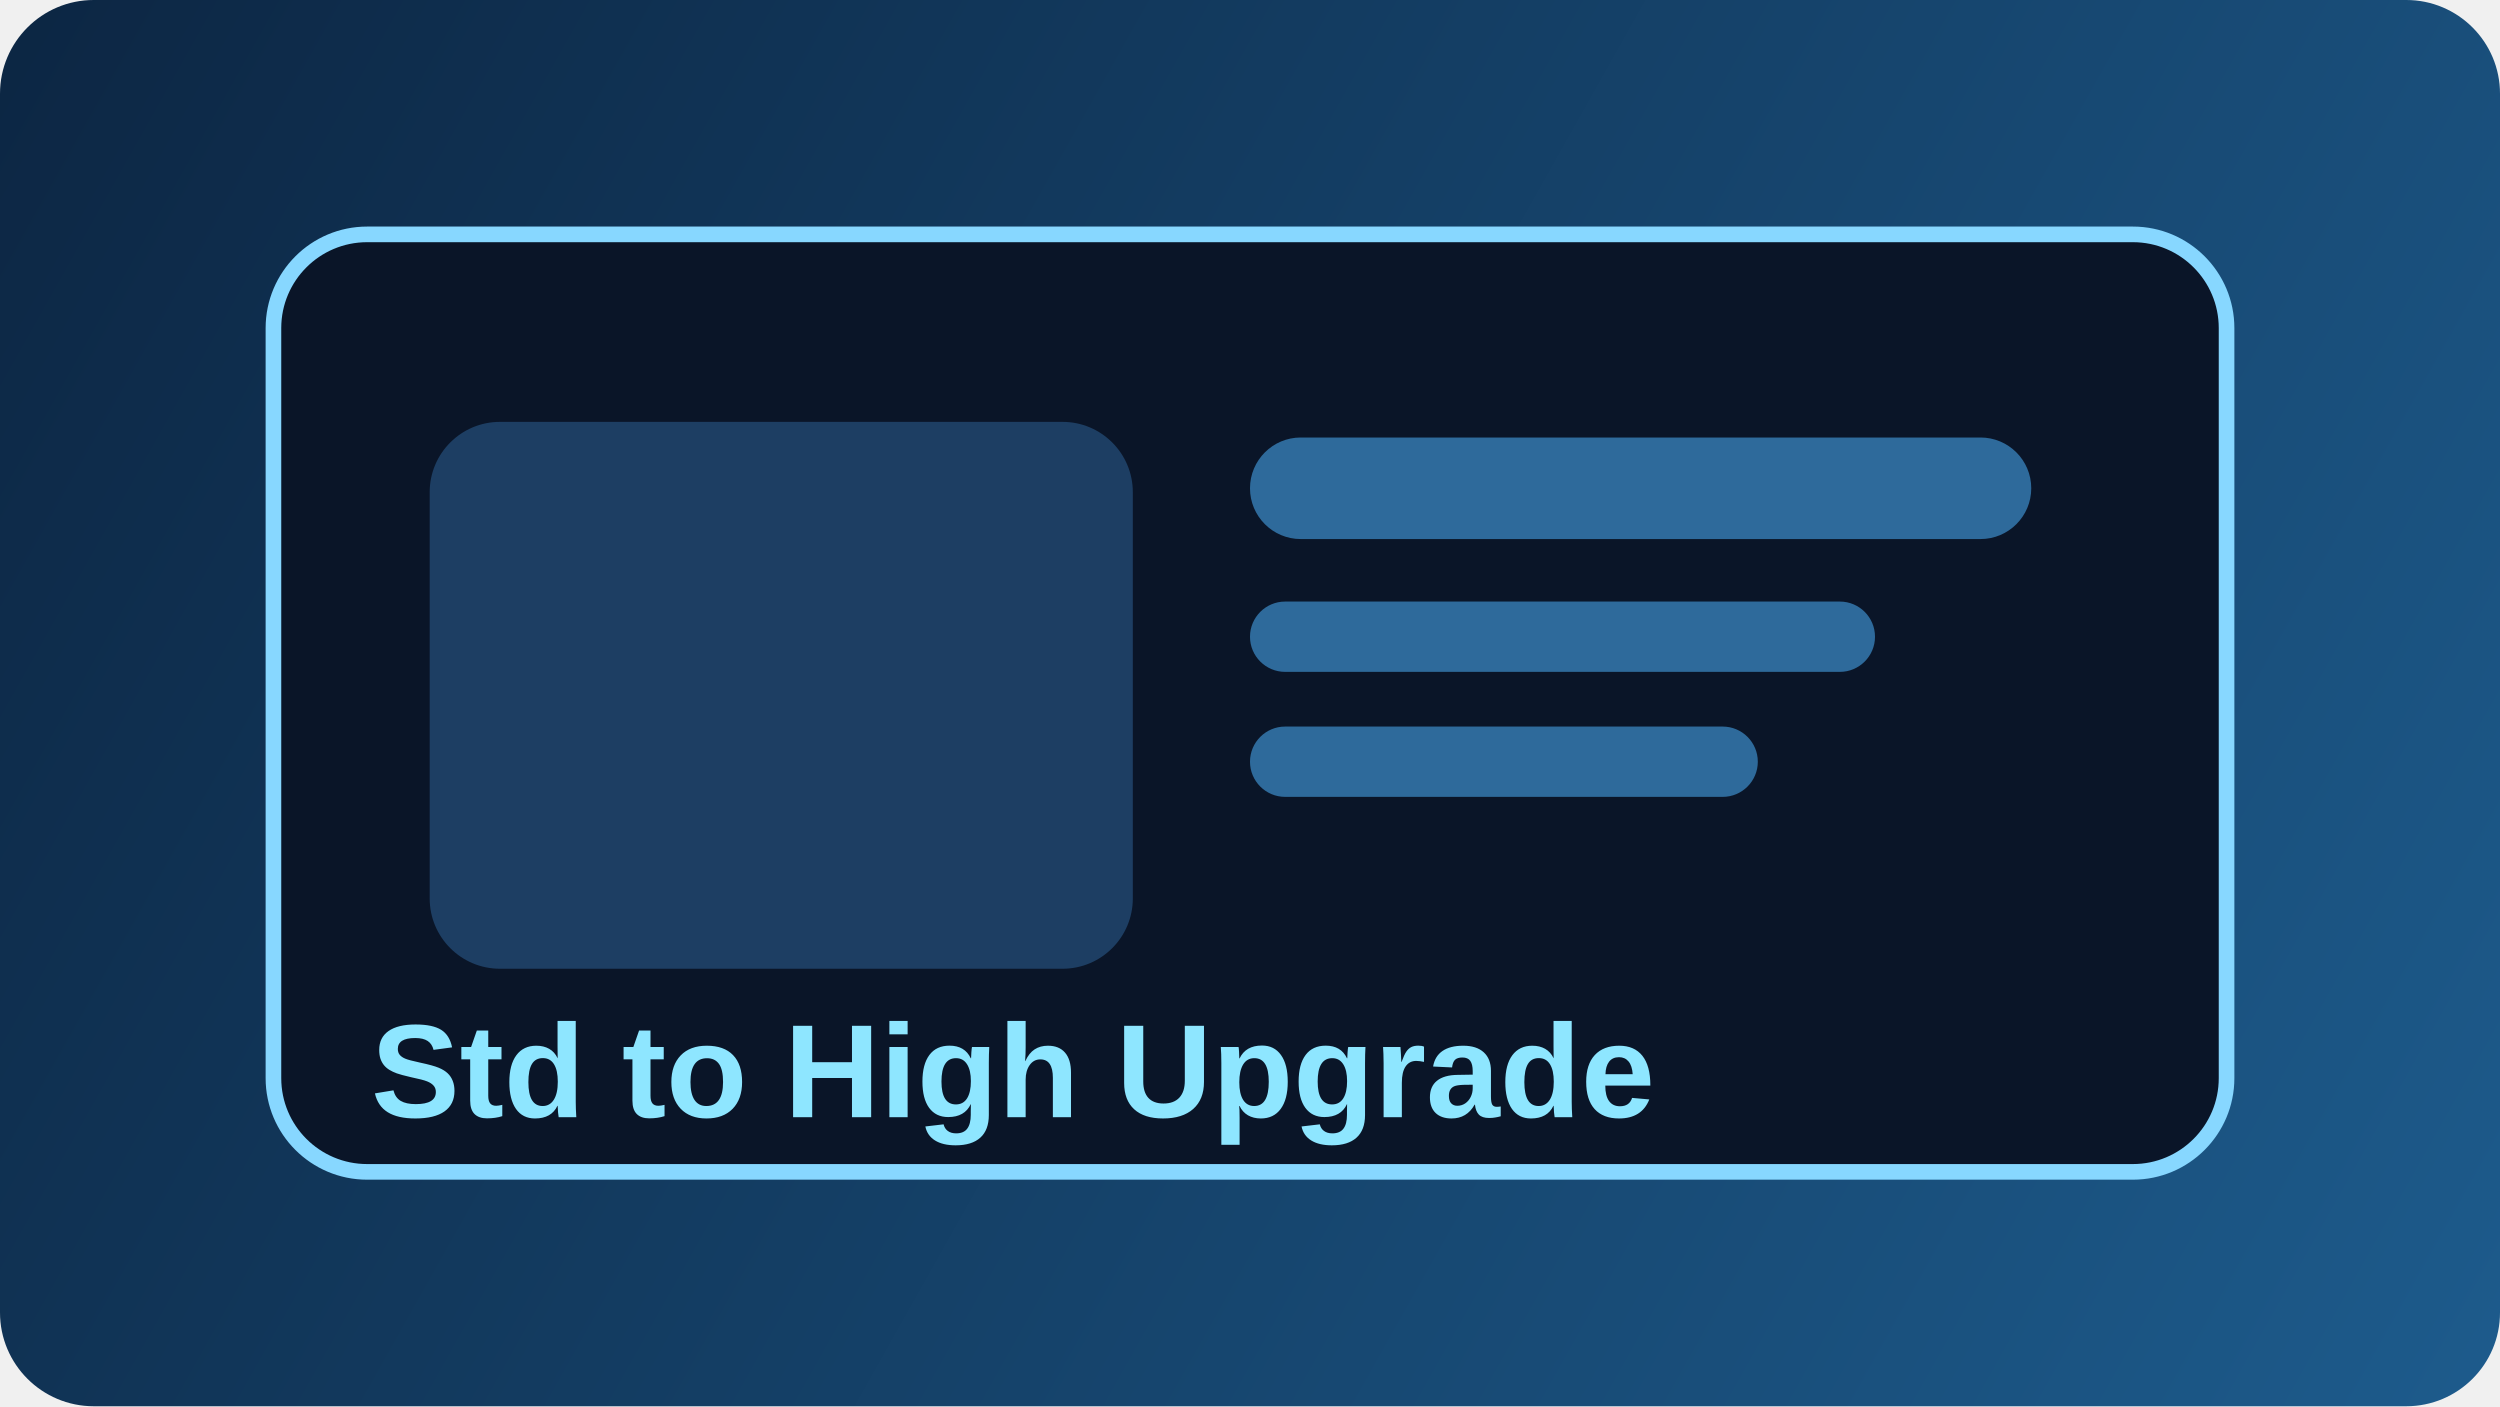
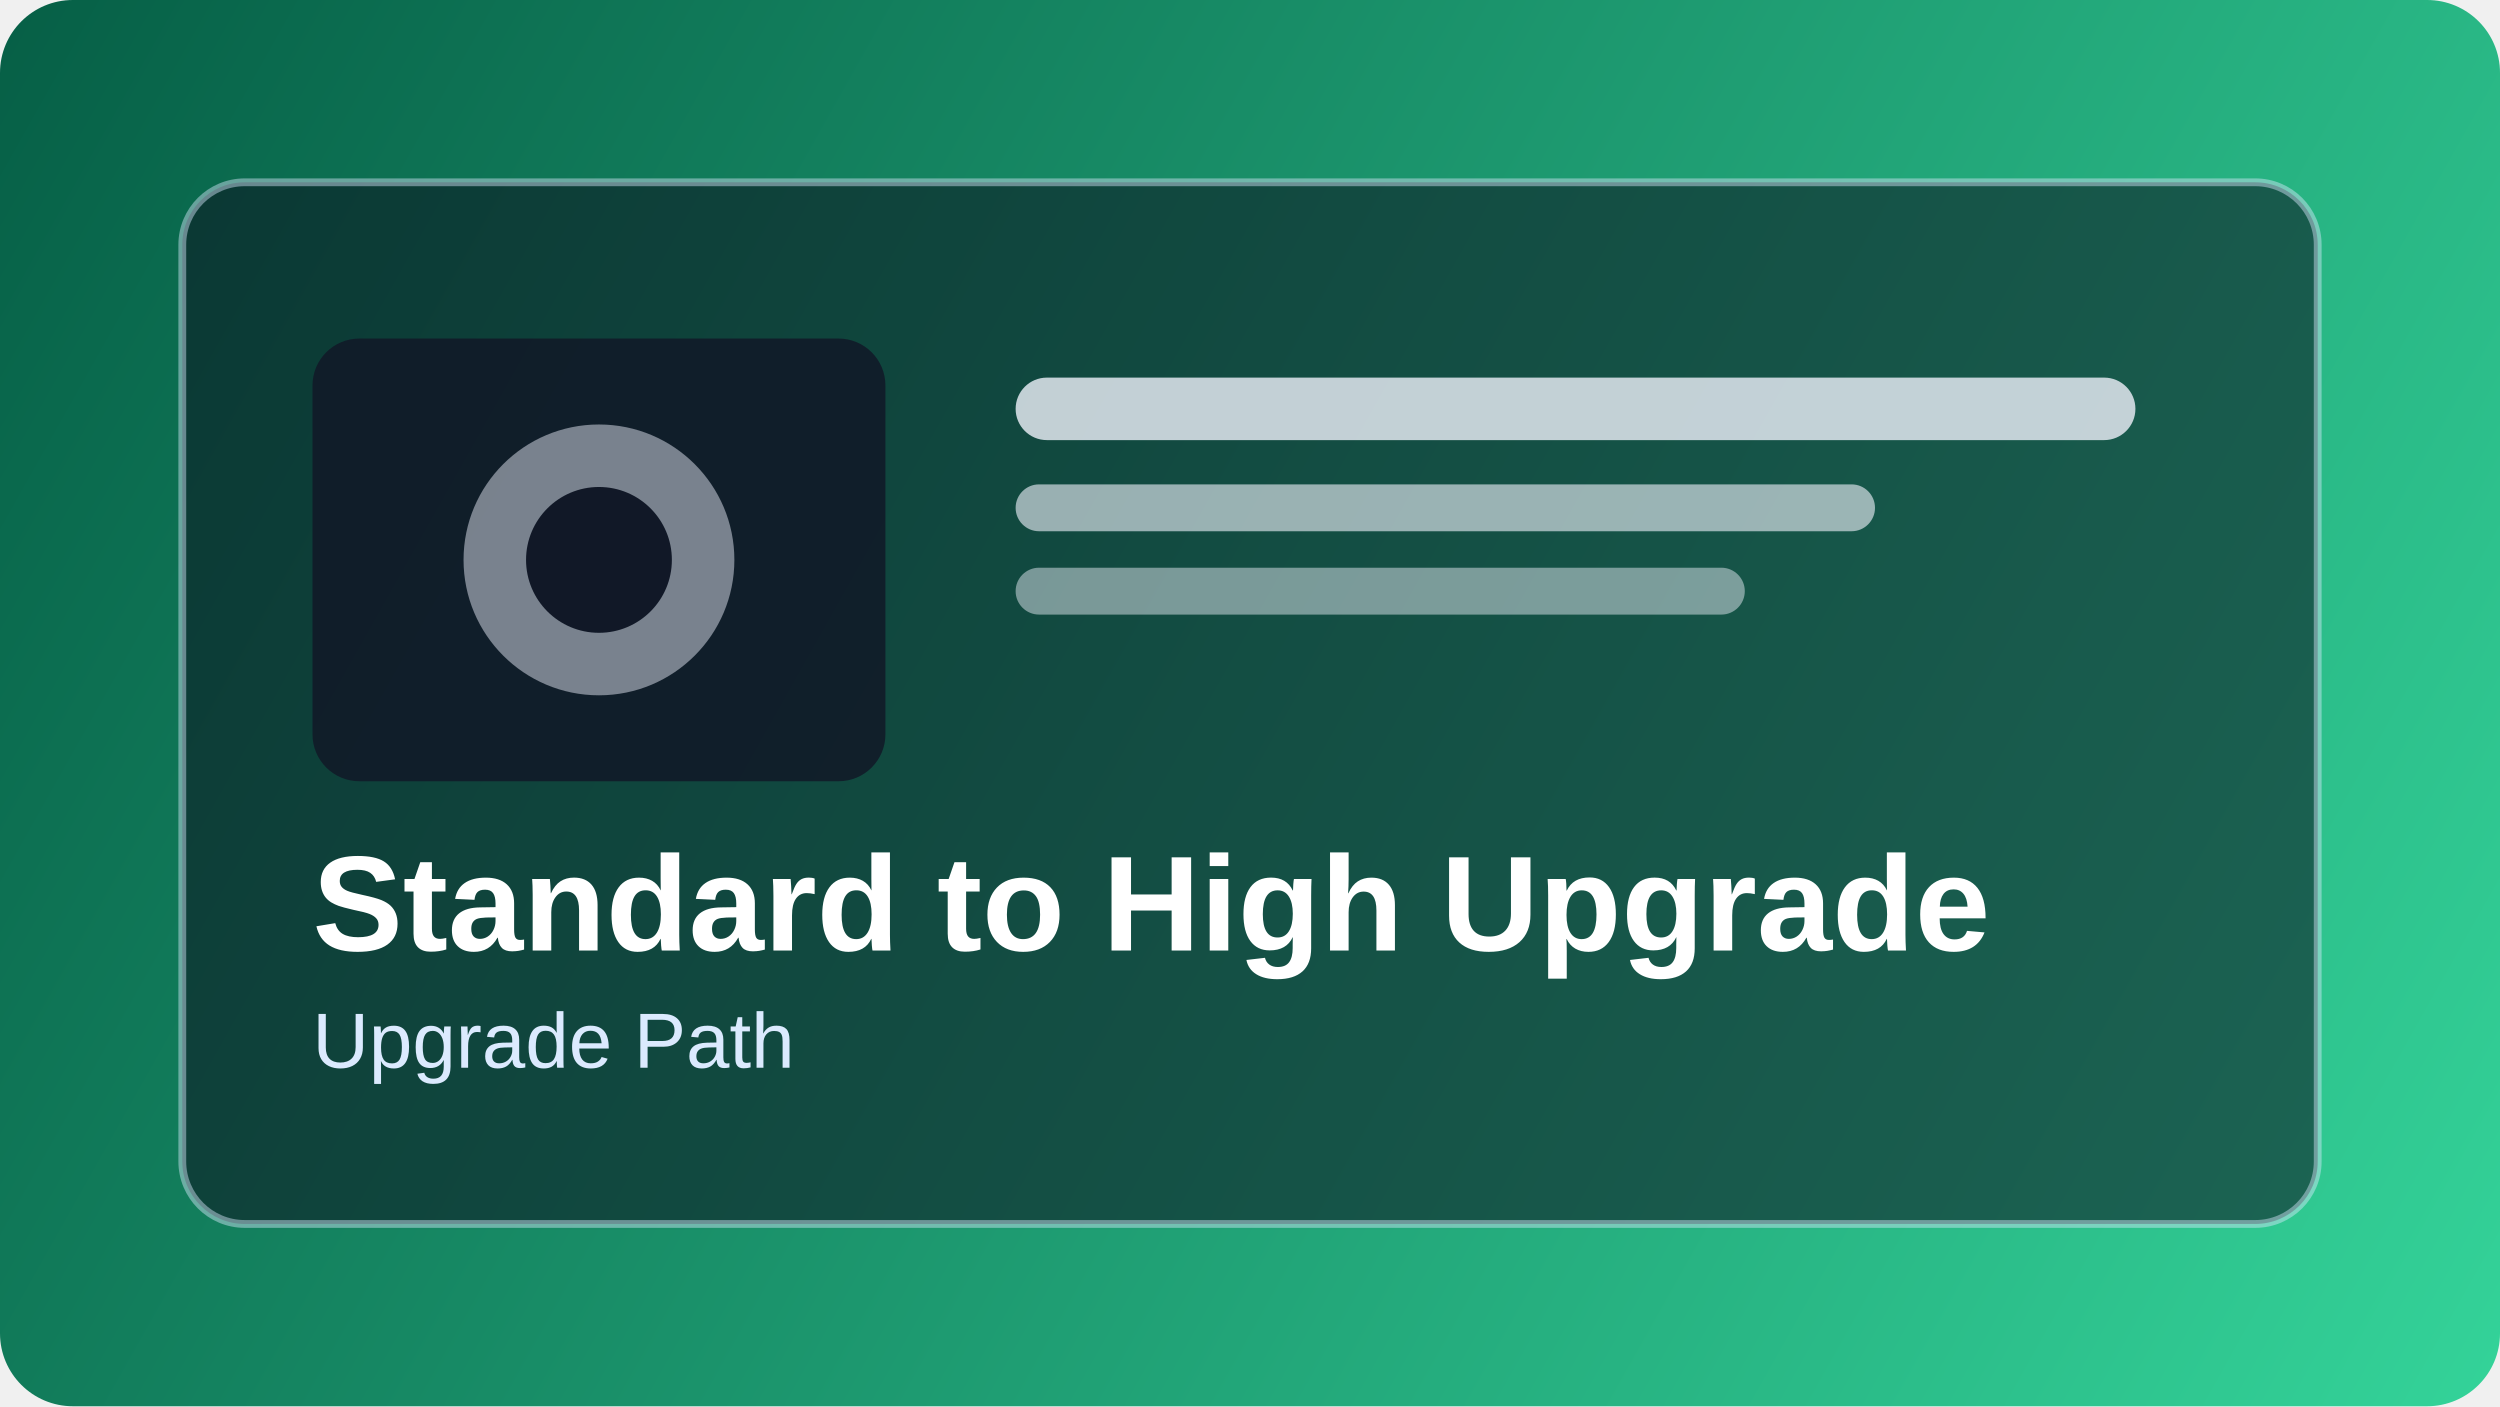
- <svg xmlns="http://www.w3.org/2000/svg" width="640" height="360" viewBox="0 0 640 360" fill="none">
+ <svg xmlns="http://www.w3.org/2000/svg" width="960" height="540" viewBox="0 0 960 540" fill="none">
  <defs>
-     <linearGradient id="g" x1="0" y1="0" x2="640" y2="360" gradientUnits="userSpaceOnUse">
-       <stop stop-color="#0C2643" />
-       <stop offset="1" stop-color="#1D5B8C" />
+     <linearGradient id="bg" x1="0" y1="0" x2="960" y2="540" gradientUnits="userSpaceOnUse">
+       <stop stop-color="#065f46" />
+       <stop offset="1" stop-color="#34d399" />
    </linearGradient>
  </defs>
-   <rect width="640" height="360" rx="24" fill="url(#g)" />
-   <rect x="70" y="60" width="500" height="240" rx="24" fill="#0A1528" stroke="#87D7FF" stroke-width="4" />
-   <rect x="110" y="108" width="180" height="140" rx="18" fill="#1D3E63" />
-   <rect x="320" y="112" width="200" height="26" rx="13" fill="#2E6A9B" />
-   <rect x="320" y="154" width="160" height="18" rx="9" fill="#2E6A9B" />
-   <rect x="320" y="186" width="130" height="18" rx="9" fill="#2E6A9B" />
-   <text x="95" y="286" fill="#8EE6FF" font-size="34" font-family="Segoe UI,Arial,sans-serif" font-weight="700">Std to High Upgrade</text>
+   <rect width="960" height="540" rx="28" fill="url(#bg)" />
+   <rect x="70" y="70" width="820" height="400" rx="24" fill="#0b1220" fill-opacity="0.55" stroke="#dbeafe" stroke-opacity="0.45" stroke-width="3" />
+   <rect x="120" y="130" width="220" height="170" rx="18" fill="#111827" fill-opacity="0.85" />
+   <circle cx="230" cy="215" r="52" fill="#9ca3af" fill-opacity="0.75" />
+   <circle cx="230" cy="215" r="28" fill="#111827" />
+   <rect x="390" y="145" width="430" height="24" rx="12" fill="#e2e8f0" fill-opacity="0.85" />
+   <rect x="390" y="186" width="330" height="18" rx="9" fill="#e2e8f0" fill-opacity="0.65" />
+   <rect x="390" y="218" width="280" height="18" rx="9" fill="#e2e8f0" fill-opacity="0.5" />
+   <text x="120" y="365" fill="#ffffff" font-size="52" font-family="Segoe UI, Arial, sans-serif" font-weight="700">Standard to High Upgrade</text>
+   <text x="120" y="410" fill="#dbeafe" font-size="30" font-family="Segoe UI, Arial, sans-serif" font-weight="500">Upgrade Path</text>
</svg>
